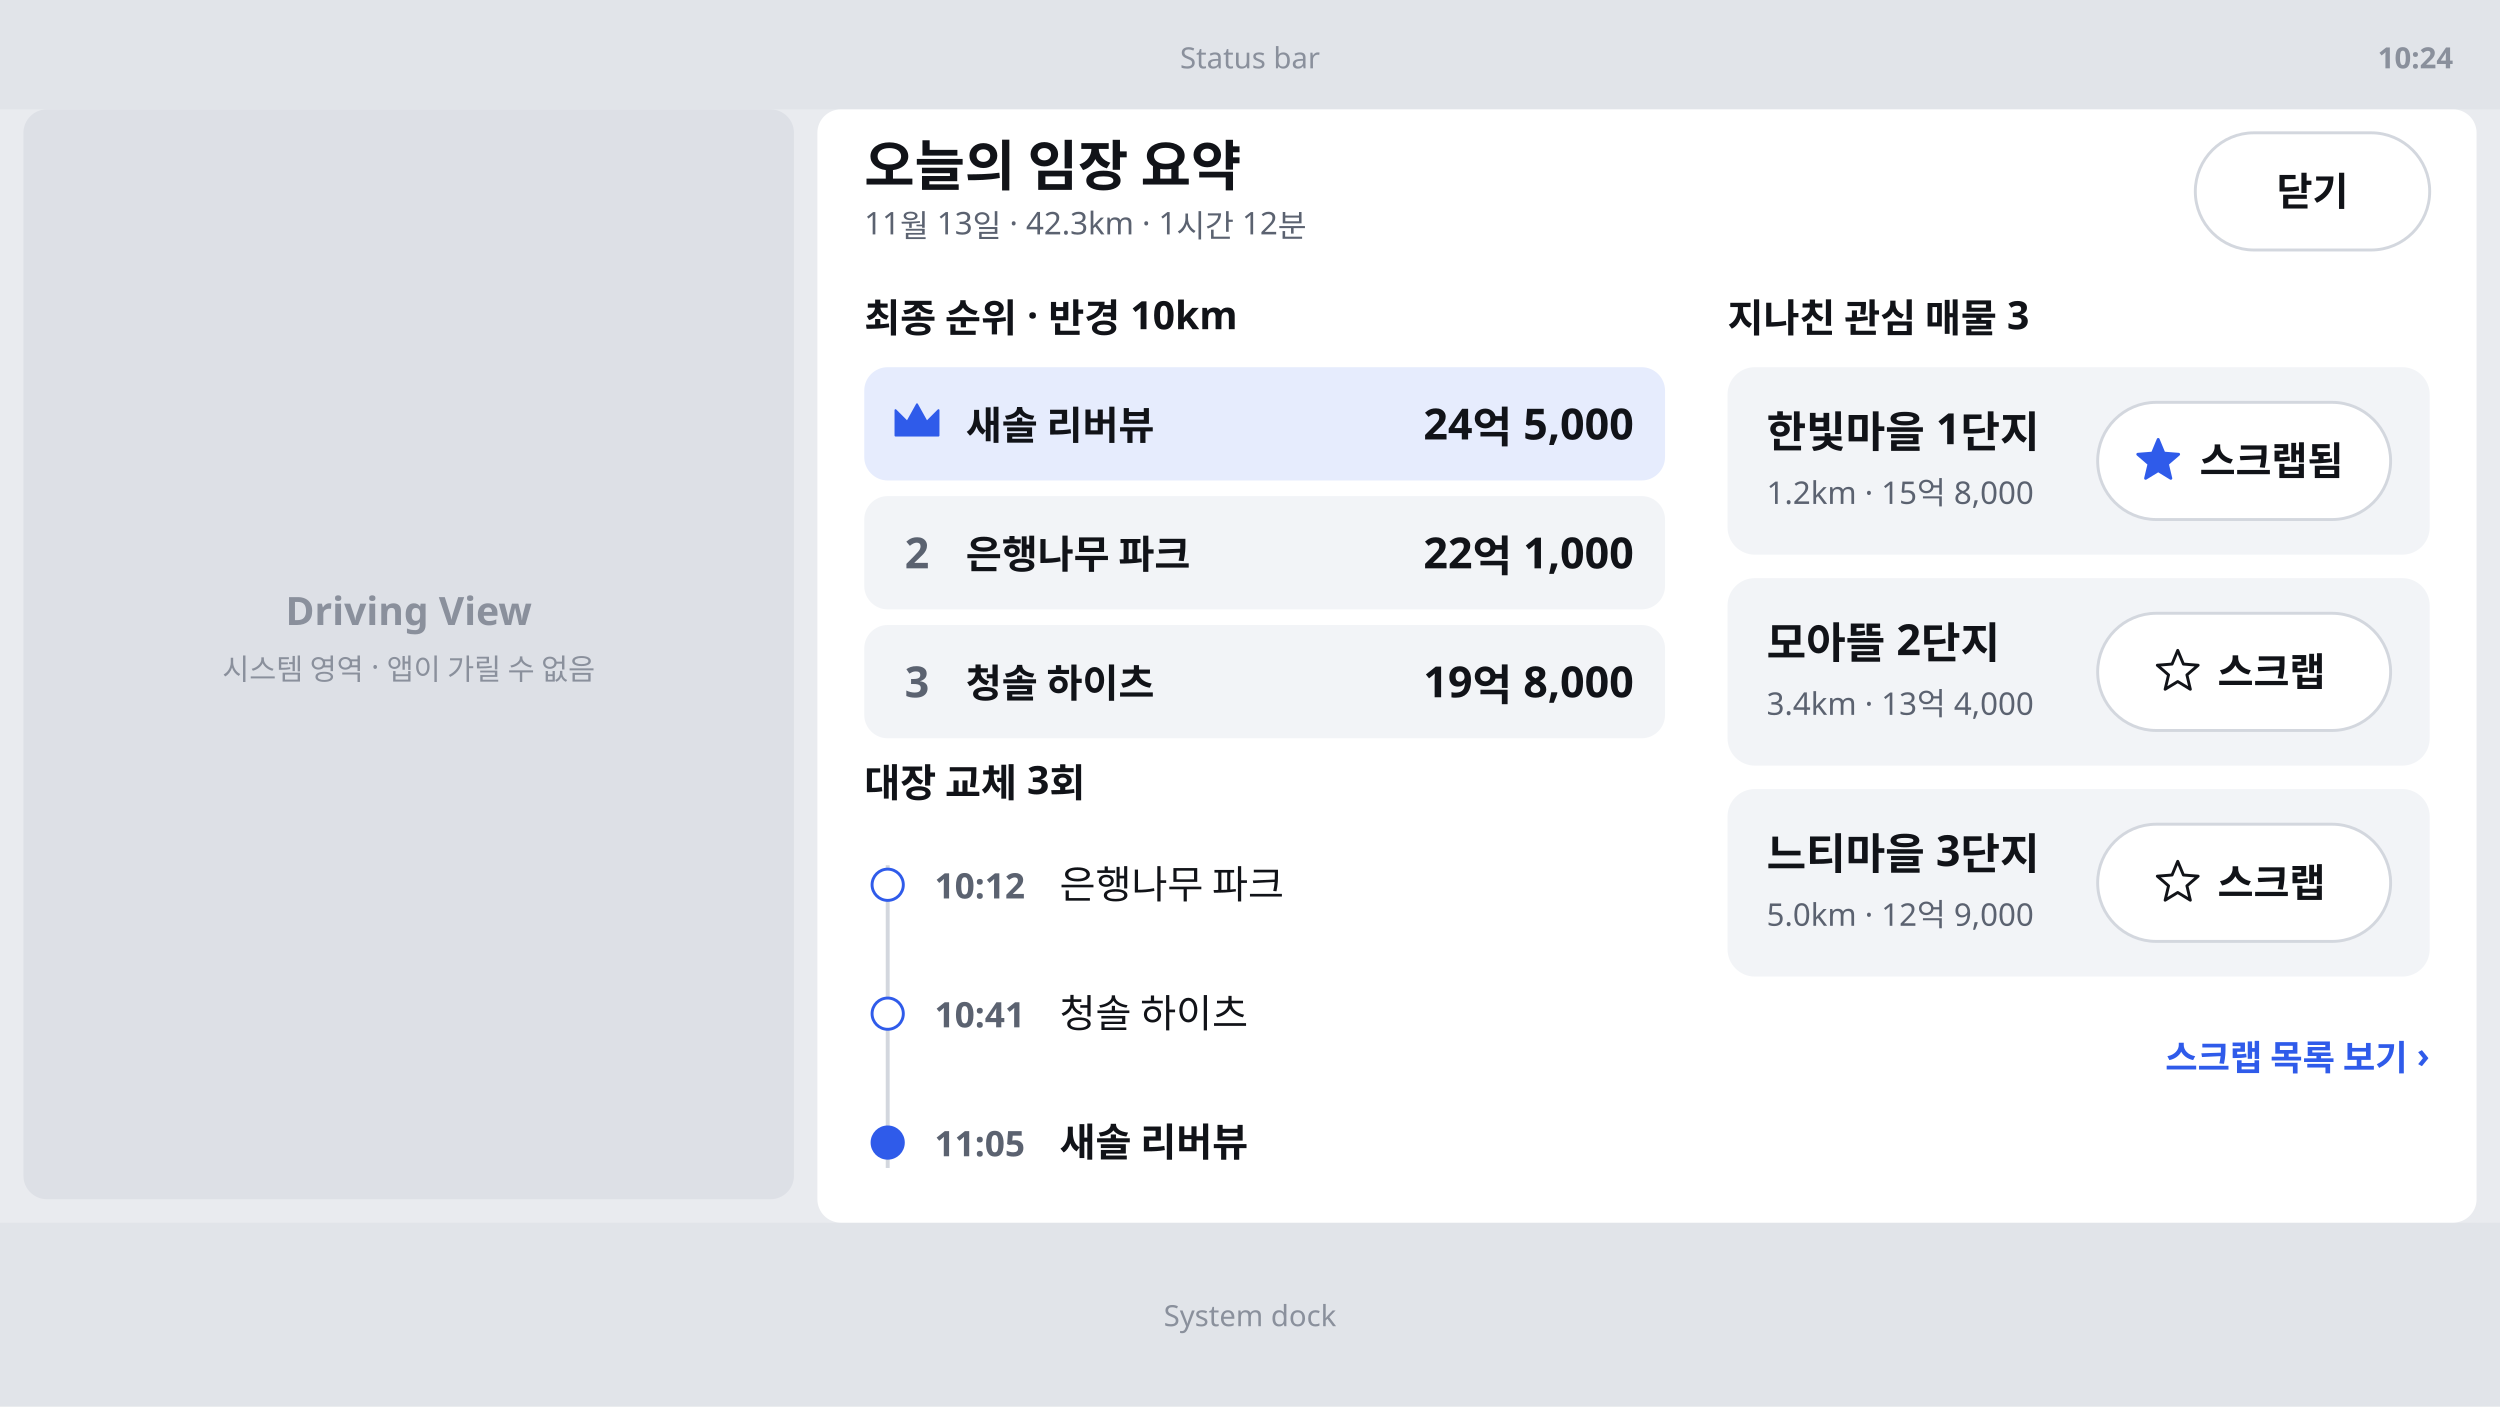
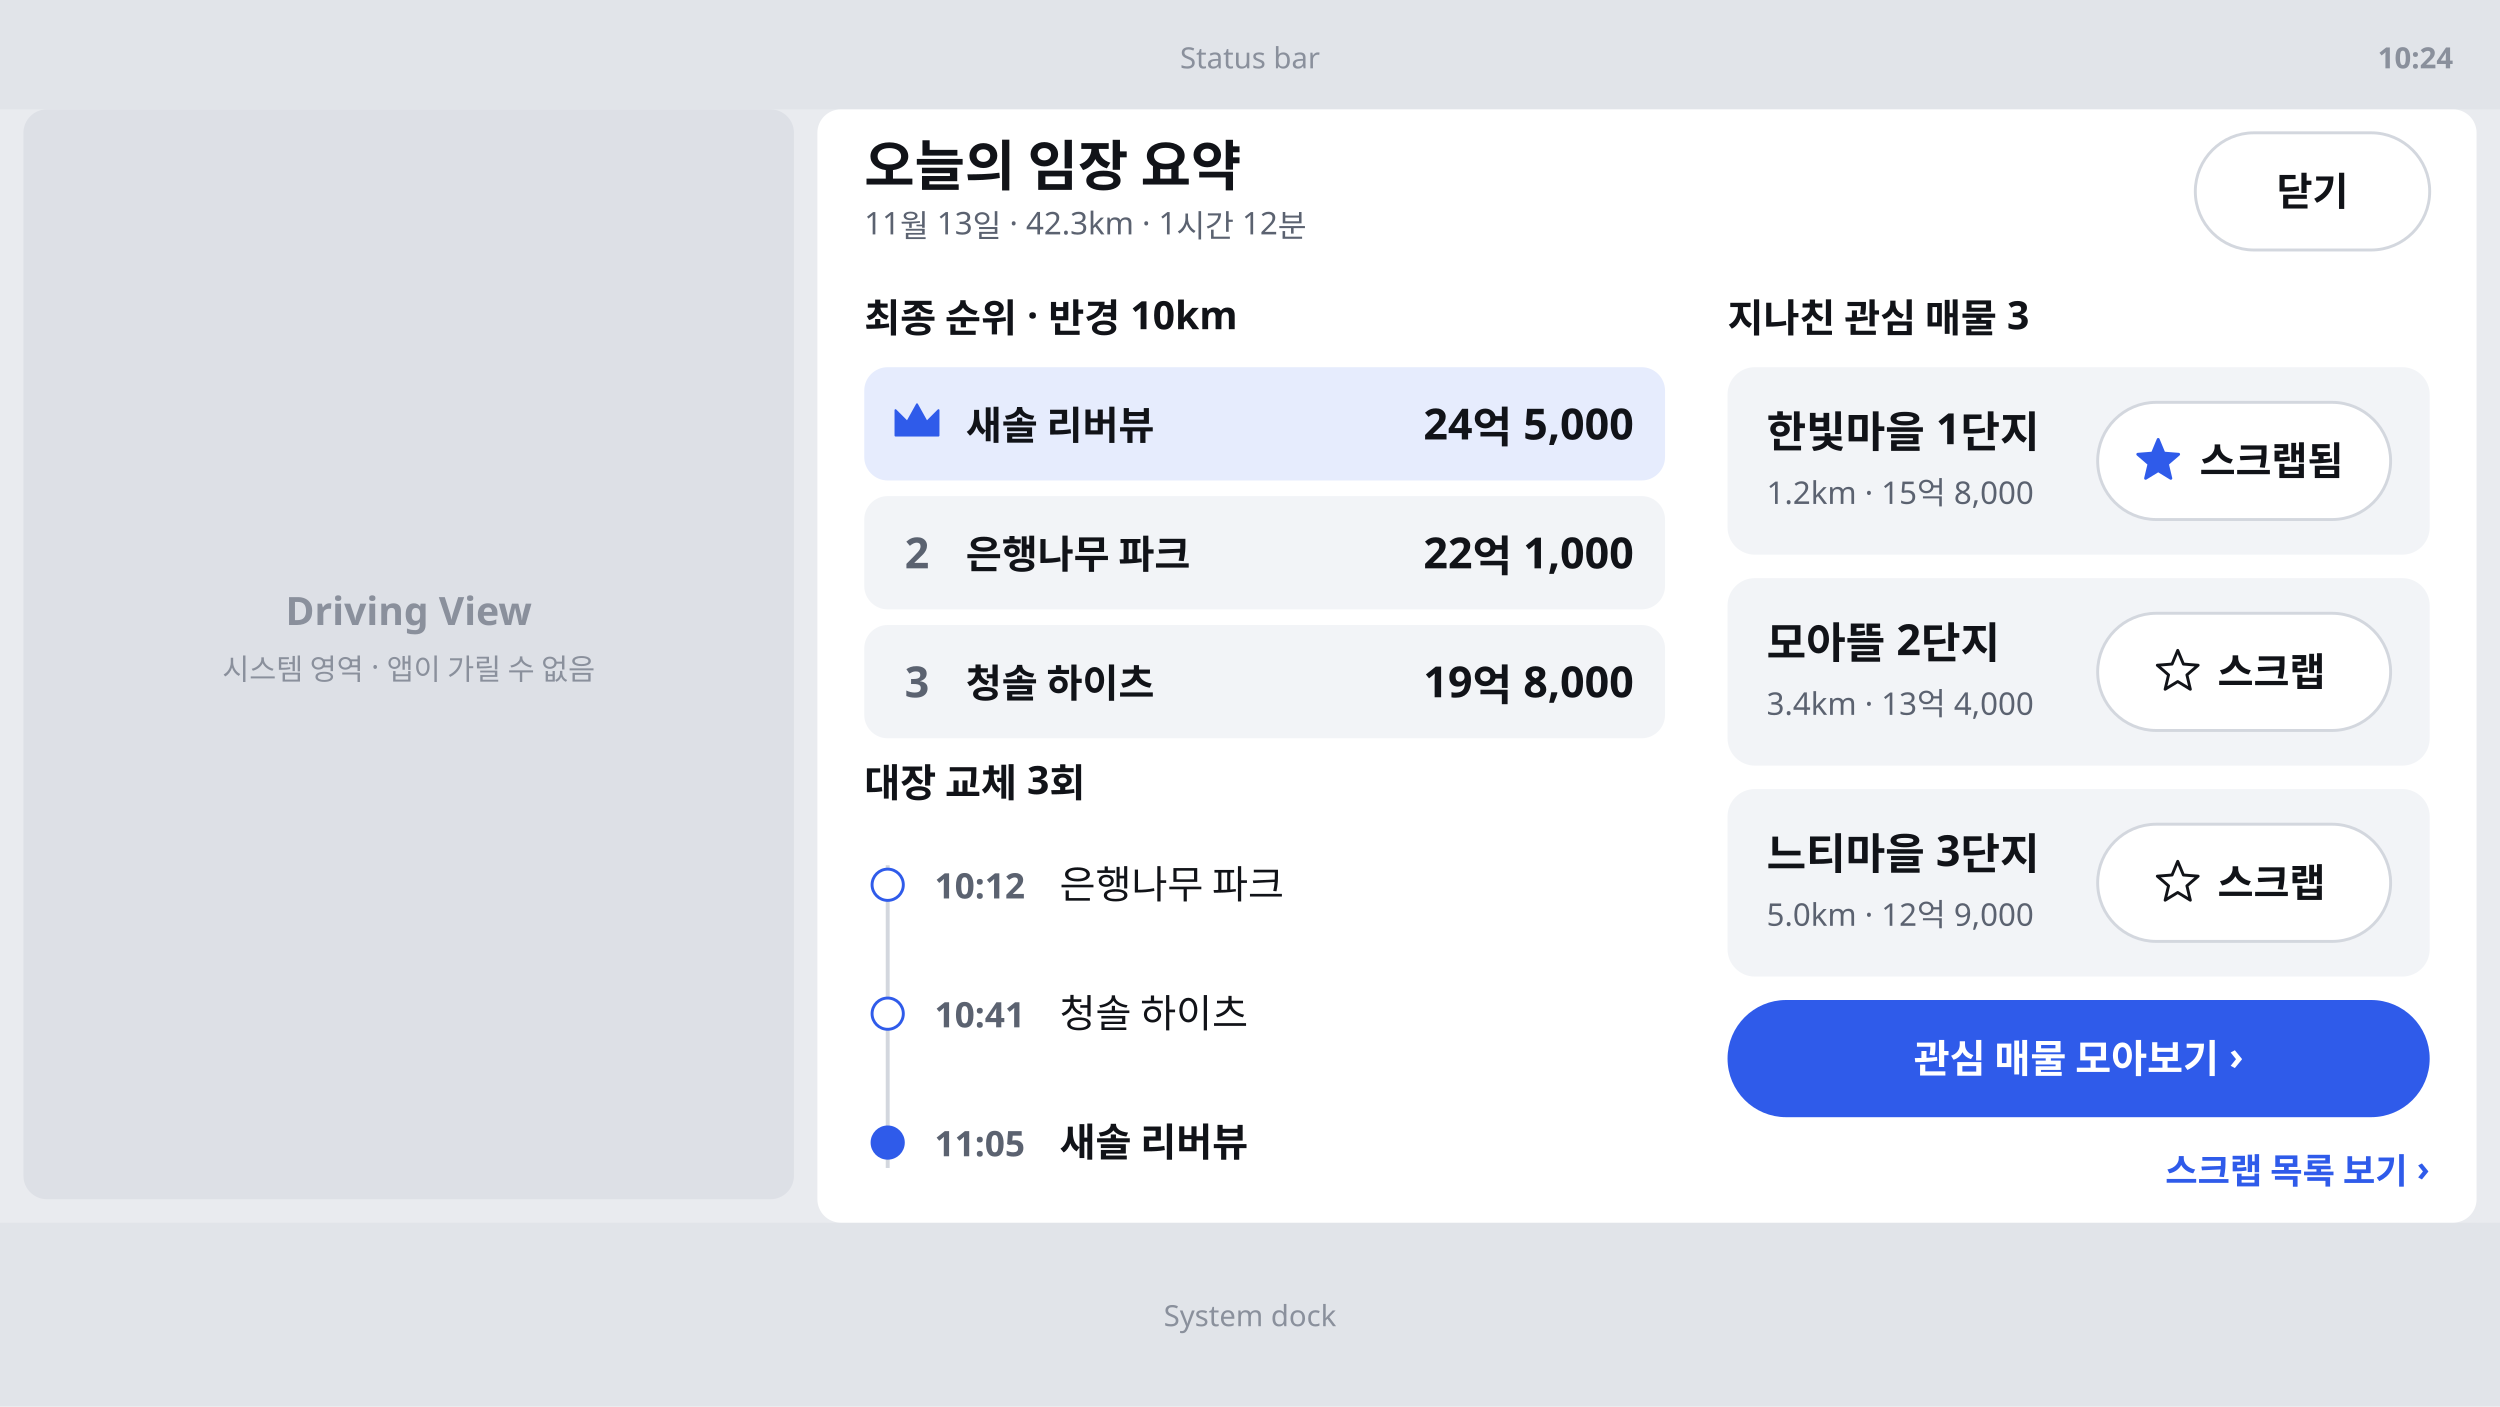
<svg xmlns="http://www.w3.org/2000/svg" width="2560" height="1440" viewBox="0 0 2560 1440">
  <rect id="display" x="0" y="0" width="2560" height="1440" rx="0" fill="#E9EBEF" />
  <g id="context (system, not app)">
    <rect x="0" y="0" width="2560" height="112" rx="0" fill="#E1E4E9" />
    <text x="1280.0" y="70" font-family="Asta Sans, Pretendard, Apple SD Gothic Neo, Noto Sans KR, sans-serif" font-size="30" font-weight="400" fill="#8A909C" text-anchor="middle">Status bar</text>
    <text x="2512" y="70" font-family="Asta Sans, Pretendard, Apple SD Gothic Neo, Noto Sans KR, sans-serif" font-size="30" font-weight="600" fill="#8A909C" text-anchor="end">10:24</text>
    <rect x="24" y="112" width="789" height="1116" rx="24" fill="#DDE0E6" />
    <text x="418.5" y="640" font-family="Asta Sans, Pretendard, Apple SD Gothic Neo, Noto Sans KR, sans-serif" font-size="40" font-weight="600" fill="#8A909C" text-anchor="middle">Driving View</text>
    <text x="418.5" y="696" font-family="Asta Sans, Pretendard, Apple SD Gothic Neo, Noto Sans KR, sans-serif" font-size="30" font-weight="400" fill="#8A909C" text-anchor="middle">시스템 영역 · 앱이 가릴 수 없음</text>
    <rect x="0" y="1252" width="2560" height="188" rx="0" fill="#E1E4E9" />
    <text x="1280.0" y="1358" font-family="Asta Sans, Pretendard, Apple SD Gothic Neo, Noto Sans KR, sans-serif" font-size="30" font-weight="400" fill="#8A909C" text-anchor="middle">System dock</text>
  </g>
  <clipPath id="clip-SCR-008 주행 요약">
    <rect x="837" y="112" width="1699" height="1140" rx="24" />
  </clipPath>
  <g id="app/SCR-008 주행 요약">
    <rect id="app-window" x="837" y="112" width="1699" height="1140" rx="24" fill="#FFFFFF" />
    <text x="885" y="190" font-family="Asta Sans, Pretendard, Apple SD Gothic Neo, Noto Sans KR, sans-serif" font-size="56" font-weight="700" fill="#111318" text-anchor="start">오늘의 임장 요약</text>
    <text x="885" y="240" font-family="Asta Sans, Pretendard, Apple SD Gothic Neo, Noto Sans KR, sans-serif" font-size="32" font-weight="400" fill="#5B6270" text-anchor="start">11월 13일 · 42.3km · 1시간 12분</text>
    <g id="button/닫기">
      <rect x="2248" y="136" width="240" height="120" rx="60" fill="#FFFFFF" stroke="#D3D7DE" stroke-width="3" />
      <text x="2368.0" y="210.4" font-family="Asta Sans, Pretendard, Apple SD Gothic Neo, Noto Sans KR, sans-serif" font-size="40" font-weight="600" fill="#111318" text-anchor="middle">닫기</text>
    </g>
    <g id="final-ranking">
      <text x="885" y="340" font-family="Asta Sans, Pretendard, Apple SD Gothic Neo, Noto Sans KR, sans-serif" font-size="40" font-weight="700" fill="#111318" text-anchor="start">최종 순위 · 반경 10km</text>
      <rect x="885" y="376" width="820" height="116" rx="24" fill="#E6ECFD" />
      <path d="M917.0 446.0 L917.0 420.0 L929.0 432.0 L939.0 414.0 L949.0 432.0 L961.0 420.0 L961.0 446.0 Z" fill="#2F5BEA" stroke="#2F5BEA" stroke-width="2" stroke-linecap="round" stroke-linejoin="round" />
      <text x="989" y="450" font-family="Asta Sans, Pretendard, Apple SD Gothic Neo, Noto Sans KR, sans-serif" font-size="40" font-weight="700" fill="#111318" text-anchor="start">새솔 리버뷰</text>
      <text x="1673" y="450" font-family="Asta Sans, Pretendard, Apple SD Gothic Neo, Noto Sans KR, sans-serif" font-size="44" font-weight="700" fill="#111318" text-anchor="end">24억 5,000</text>
      <rect x="885" y="508" width="820" height="116" rx="24" fill="#F2F4F7" />
      <text x="939" y="582" font-family="Asta Sans, Pretendard, Apple SD Gothic Neo, Noto Sans KR, sans-serif" font-size="44" font-weight="800" fill="#5B6270" text-anchor="middle">2</text>
      <text x="989" y="582" font-family="Asta Sans, Pretendard, Apple SD Gothic Neo, Noto Sans KR, sans-serif" font-size="40" font-weight="700" fill="#111318" text-anchor="start">은행나무 파크</text>
      <text x="1673" y="582" font-family="Asta Sans, Pretendard, Apple SD Gothic Neo, Noto Sans KR, sans-serif" font-size="44" font-weight="700" fill="#111318" text-anchor="end">22억 1,000</text>
      <rect x="885" y="640" width="820" height="116" rx="24" fill="#F2F4F7" />
      <text x="939" y="714" font-family="Asta Sans, Pretendard, Apple SD Gothic Neo, Noto Sans KR, sans-serif" font-size="44" font-weight="800" fill="#5B6270" text-anchor="middle">3</text>
      <text x="989" y="714" font-family="Asta Sans, Pretendard, Apple SD Gothic Neo, Noto Sans KR, sans-serif" font-size="40" font-weight="700" fill="#111318" text-anchor="start">청솔 하이츠</text>
      <text x="1673" y="714" font-family="Asta Sans, Pretendard, Apple SD Gothic Neo, Noto Sans KR, sans-serif" font-size="44" font-weight="700" fill="#111318" text-anchor="end">19억 8,000</text>
    </g>
    <g id="leader-timeline">
      <text x="885" y="816" font-family="Asta Sans, Pretendard, Apple SD Gothic Neo, Noto Sans KR, sans-serif" font-size="40" font-weight="700" fill="#111318" text-anchor="start">대장 교체 3회</text>
      <line x1="909" y1="886" x2="909" y2="1196" stroke="#D3D7DE" stroke-width="4" />
      <circle cx="909" cy="906" r="16" fill="#FFFFFF" stroke="#2F5BEA" stroke-width="3" />
      <text x="957" y="920" font-family="Asta Sans, Pretendard, Apple SD Gothic Neo, Noto Sans KR, sans-serif" font-size="36" font-weight="600" fill="#5B6270" text-anchor="start">10:12</text>
      <text x="1085" y="920" font-family="Asta Sans, Pretendard, Apple SD Gothic Neo, Noto Sans KR, sans-serif" font-size="40" font-weight="400" fill="#111318" text-anchor="start">은행나무 파크</text>
      <circle cx="909" cy="1038" r="16" fill="#FFFFFF" stroke="#2F5BEA" stroke-width="3" />
      <text x="957" y="1052" font-family="Asta Sans, Pretendard, Apple SD Gothic Neo, Noto Sans KR, sans-serif" font-size="36" font-weight="600" fill="#5B6270" text-anchor="start">10:41</text>
      <text x="1085" y="1052" font-family="Asta Sans, Pretendard, Apple SD Gothic Neo, Noto Sans KR, sans-serif" font-size="40" font-weight="400" fill="#111318" text-anchor="start">청솔 하이츠</text>
      <circle cx="909" cy="1170" r="16" fill="#2F5BEA" stroke="#2F5BEA" stroke-width="3" />
      <text x="957" y="1184" font-family="Asta Sans, Pretendard, Apple SD Gothic Neo, Noto Sans KR, sans-serif" font-size="36" font-weight="600" fill="#5B6270" text-anchor="start">11:05</text>
      <text x="1085" y="1184" font-family="Asta Sans, Pretendard, Apple SD Gothic Neo, Noto Sans KR, sans-serif" font-size="40" font-weight="700" fill="#111318" text-anchor="start">새솔 리버뷰</text>
    </g>
    <g id="passed-interest">
      <text x="1769" y="340" font-family="Asta Sans, Pretendard, Apple SD Gothic Neo, Noto Sans KR, sans-serif" font-size="40" font-weight="700" fill="#111318" text-anchor="start">지나친 관심 매물 3</text>
      <rect x="1769" y="376" width="719" height="192" rx="28" fill="#F2F4F7" />
      <text x="1809" y="458" font-family="Asta Sans, Pretendard, Apple SD Gothic Neo, Noto Sans KR, sans-serif" font-size="44" font-weight="700" fill="#111318" text-anchor="start">한빛마을 1단지</text>
      <text x="1809" y="516" font-family="Asta Sans, Pretendard, Apple SD Gothic Neo, Noto Sans KR, sans-serif" font-size="32" font-weight="400" fill="#5B6270" text-anchor="start">1.2km · 15억 8,000</text>
      <g id="button/scrap-1">
        <rect x="2148" y="412" width="300" height="120" rx="60" fill="#FFFFFF" stroke="#D3D7DE" stroke-width="3" />
        <path d="M2210.0 450.0 L2215.8 464.0 L2230.9 465.2 L2219.4 475.1 L2222.9 489.8 L2210.0 481.9 L2197.1 489.8 L2200.6 475.1 L2189.1 465.2 L2204.2 464.0 Z" fill="#2F5BEA" stroke="#2F5BEA" stroke-width="3" stroke-linecap="round" stroke-linejoin="round" />
        <text x="2326.0" y="486.4" font-family="Asta Sans, Pretendard, Apple SD Gothic Neo, Noto Sans KR, sans-serif" font-size="40" font-weight="600" fill="#111318" text-anchor="middle">스크랩됨</text>
      </g>
      <rect x="1769" y="592" width="719" height="192" rx="28" fill="#F2F4F7" />
      <text x="1809" y="674" font-family="Asta Sans, Pretendard, Apple SD Gothic Neo, Noto Sans KR, sans-serif" font-size="44" font-weight="700" fill="#111318" text-anchor="start">모아뜰 2단지</text>
      <text x="1809" y="732" font-family="Asta Sans, Pretendard, Apple SD Gothic Neo, Noto Sans KR, sans-serif" font-size="32" font-weight="400" fill="#5B6270" text-anchor="start">3.4km · 13억 4,000</text>
      <g id="button/scrap-2">
        <rect x="2148" y="628" width="300" height="120" rx="60" fill="#FFFFFF" stroke="#D3D7DE" stroke-width="3" />
        <path d="M2230.0 666.0 L2235.8 680.0 L2250.9 681.2 L2239.4 691.1 L2242.9 705.8 L2230.0 697.9 L2217.1 705.8 L2220.6 691.1 L2209.1 681.2 L2224.2 680.0 Z" fill="none" stroke="#111318" stroke-width="3" stroke-linecap="round" stroke-linejoin="round" />
        <text x="2326.0" y="702.4" font-family="Asta Sans, Pretendard, Apple SD Gothic Neo, Noto Sans KR, sans-serif" font-size="40" font-weight="600" fill="#111318" text-anchor="middle">스크랩</text>
      </g>
      <rect x="1769" y="808" width="719" height="192" rx="28" fill="#F2F4F7" />
      <text x="1809" y="890" font-family="Asta Sans, Pretendard, Apple SD Gothic Neo, Noto Sans KR, sans-serif" font-size="44" font-weight="700" fill="#111318" text-anchor="start">느티마을 3단지</text>
      <text x="1809" y="948" font-family="Asta Sans, Pretendard, Apple SD Gothic Neo, Noto Sans KR, sans-serif" font-size="32" font-weight="400" fill="#5B6270" text-anchor="start">5.0km · 12억 9,000</text>
      <g id="button/scrap-3">
        <rect x="2148" y="844" width="300" height="120" rx="60" fill="#FFFFFF" stroke="#D3D7DE" stroke-width="3" />
        <path d="M2230.0 882.0 L2235.8 896.0 L2250.9 897.2 L2239.4 907.1 L2242.9 921.8 L2230.0 913.9 L2217.1 921.8 L2220.6 907.1 L2209.1 897.2 L2224.2 896.0 Z" fill="none" stroke="#111318" stroke-width="3" stroke-linecap="round" stroke-linejoin="round" />
        <text x="2326.0" y="918.4" font-family="Asta Sans, Pretendard, Apple SD Gothic Neo, Noto Sans KR, sans-serif" font-size="40" font-weight="600" fill="#111318" text-anchor="middle">스크랩</text>
      </g>
-       <text x="2488" y="1096" font-family="Asta Sans, Pretendard, Apple SD Gothic Neo, Noto Sans KR, sans-serif" font-size="36" font-weight="700" fill="#2F5BEA" text-anchor="end">스크랩 목록 보기 ›</text>
+       <g id="button/catch-up">
+         <rect x="1769" y="1024" width="719" height="120" rx="60" fill="#2F5BEA" />
+         <text x="2128.5" y="1098.4" font-family="Asta Sans, Pretendard, Apple SD Gothic Neo, Noto Sans KR, sans-serif" font-size="40" font-weight="700" fill="#FFFFFF" text-anchor="middle">관심 매물 모아보기 ›</text>
+       </g>
+       <text x="2488" y="1212" font-family="Asta Sans, Pretendard, Apple SD Gothic Neo, Noto Sans KR, sans-serif" font-size="36" font-weight="700" fill="#2F5BEA" text-anchor="end">스크랩 목록 보기 ›</text>
    </g>
  </g>
</svg>
